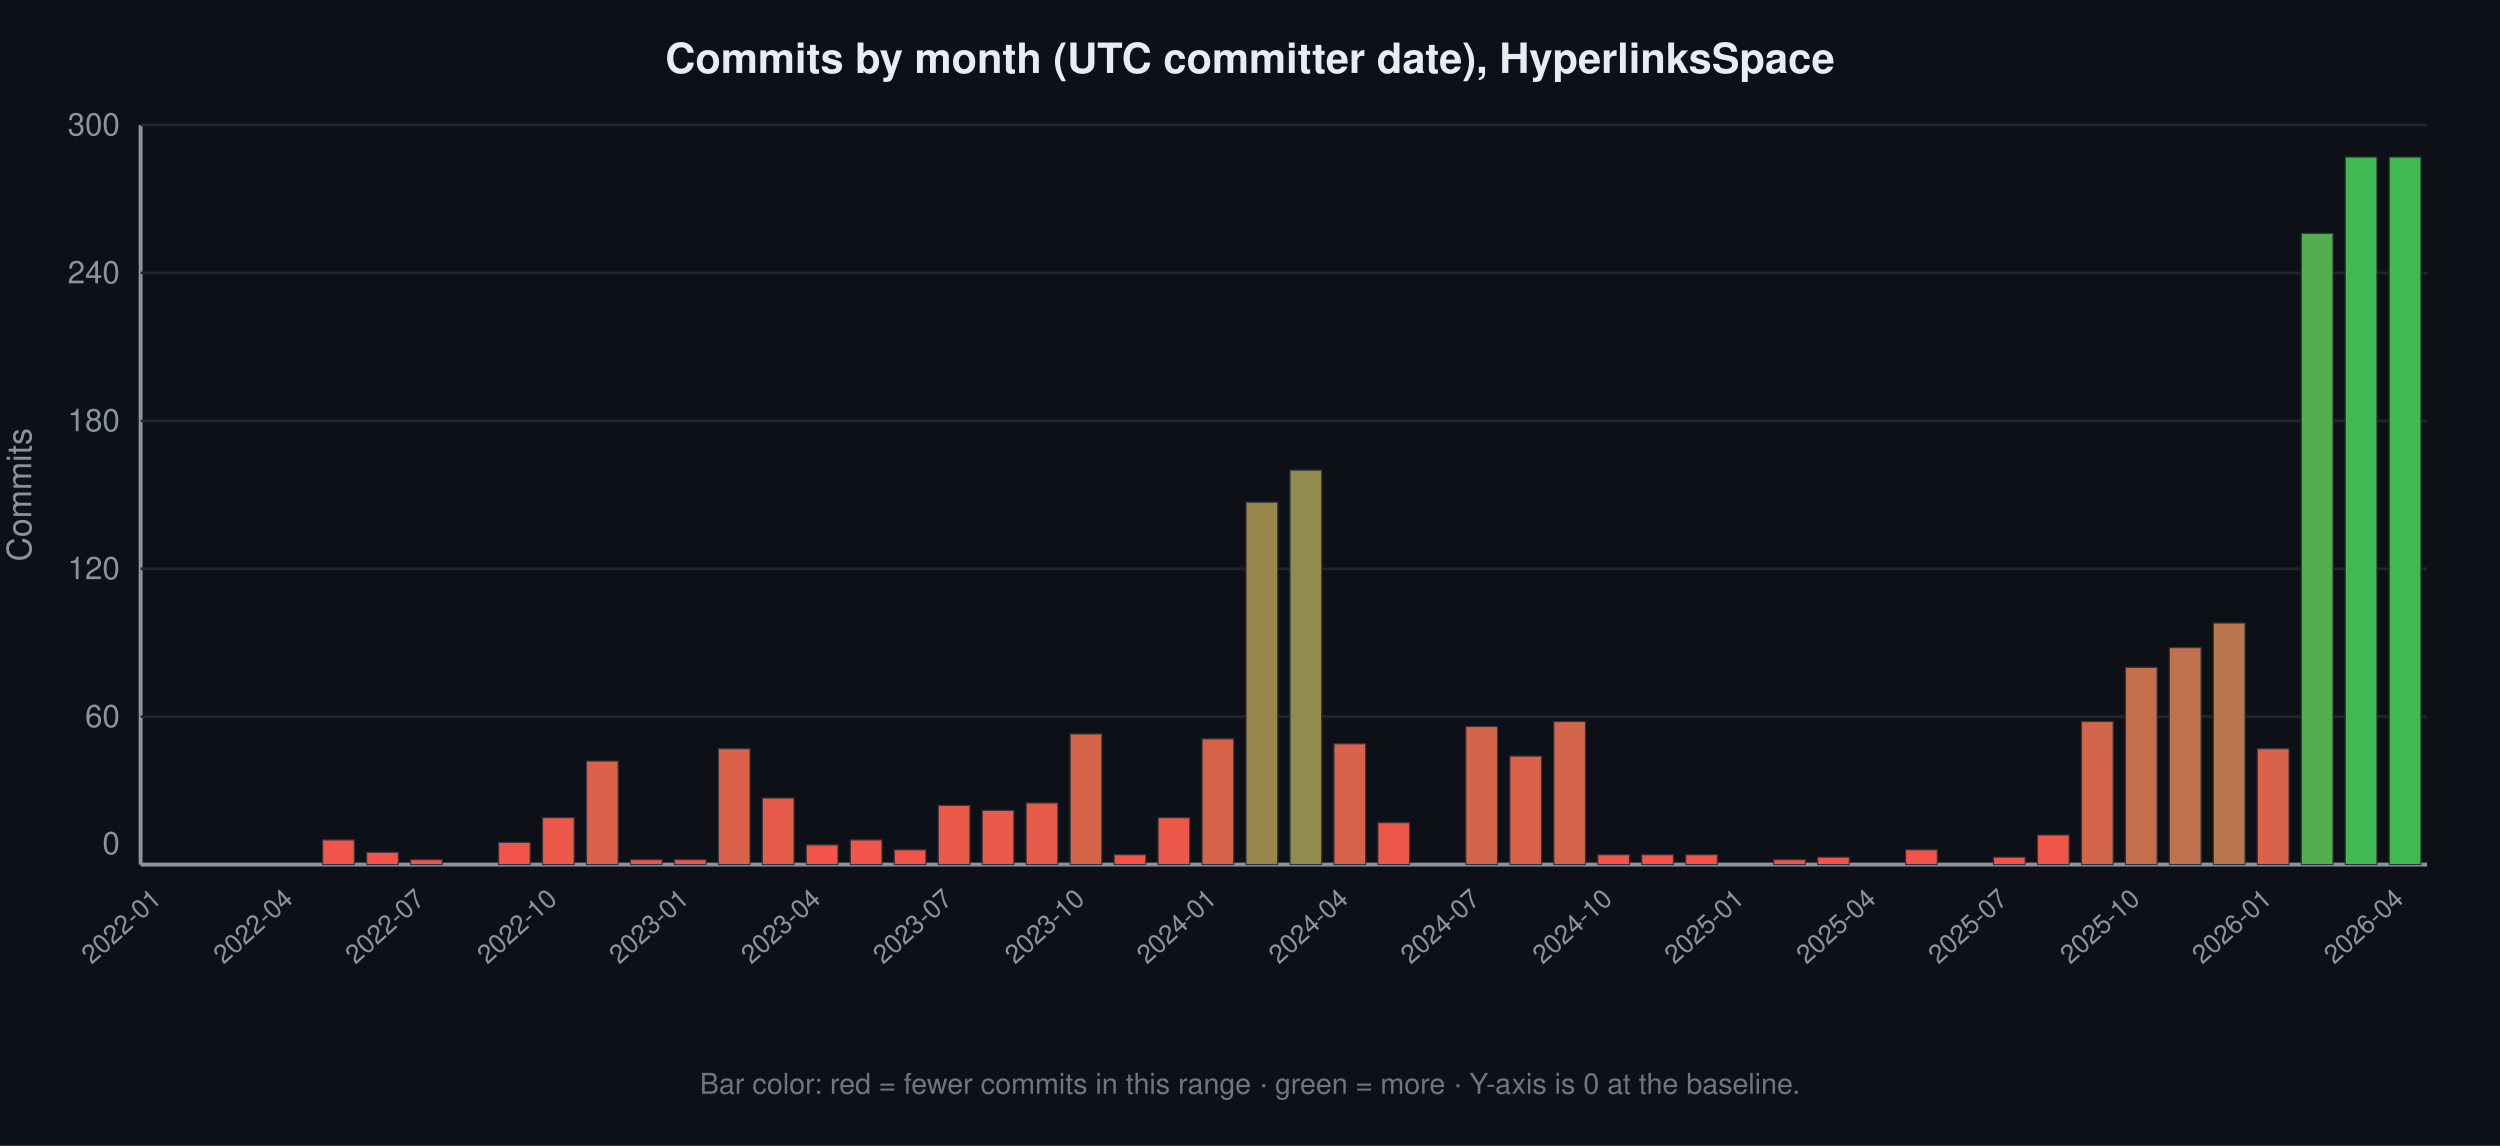
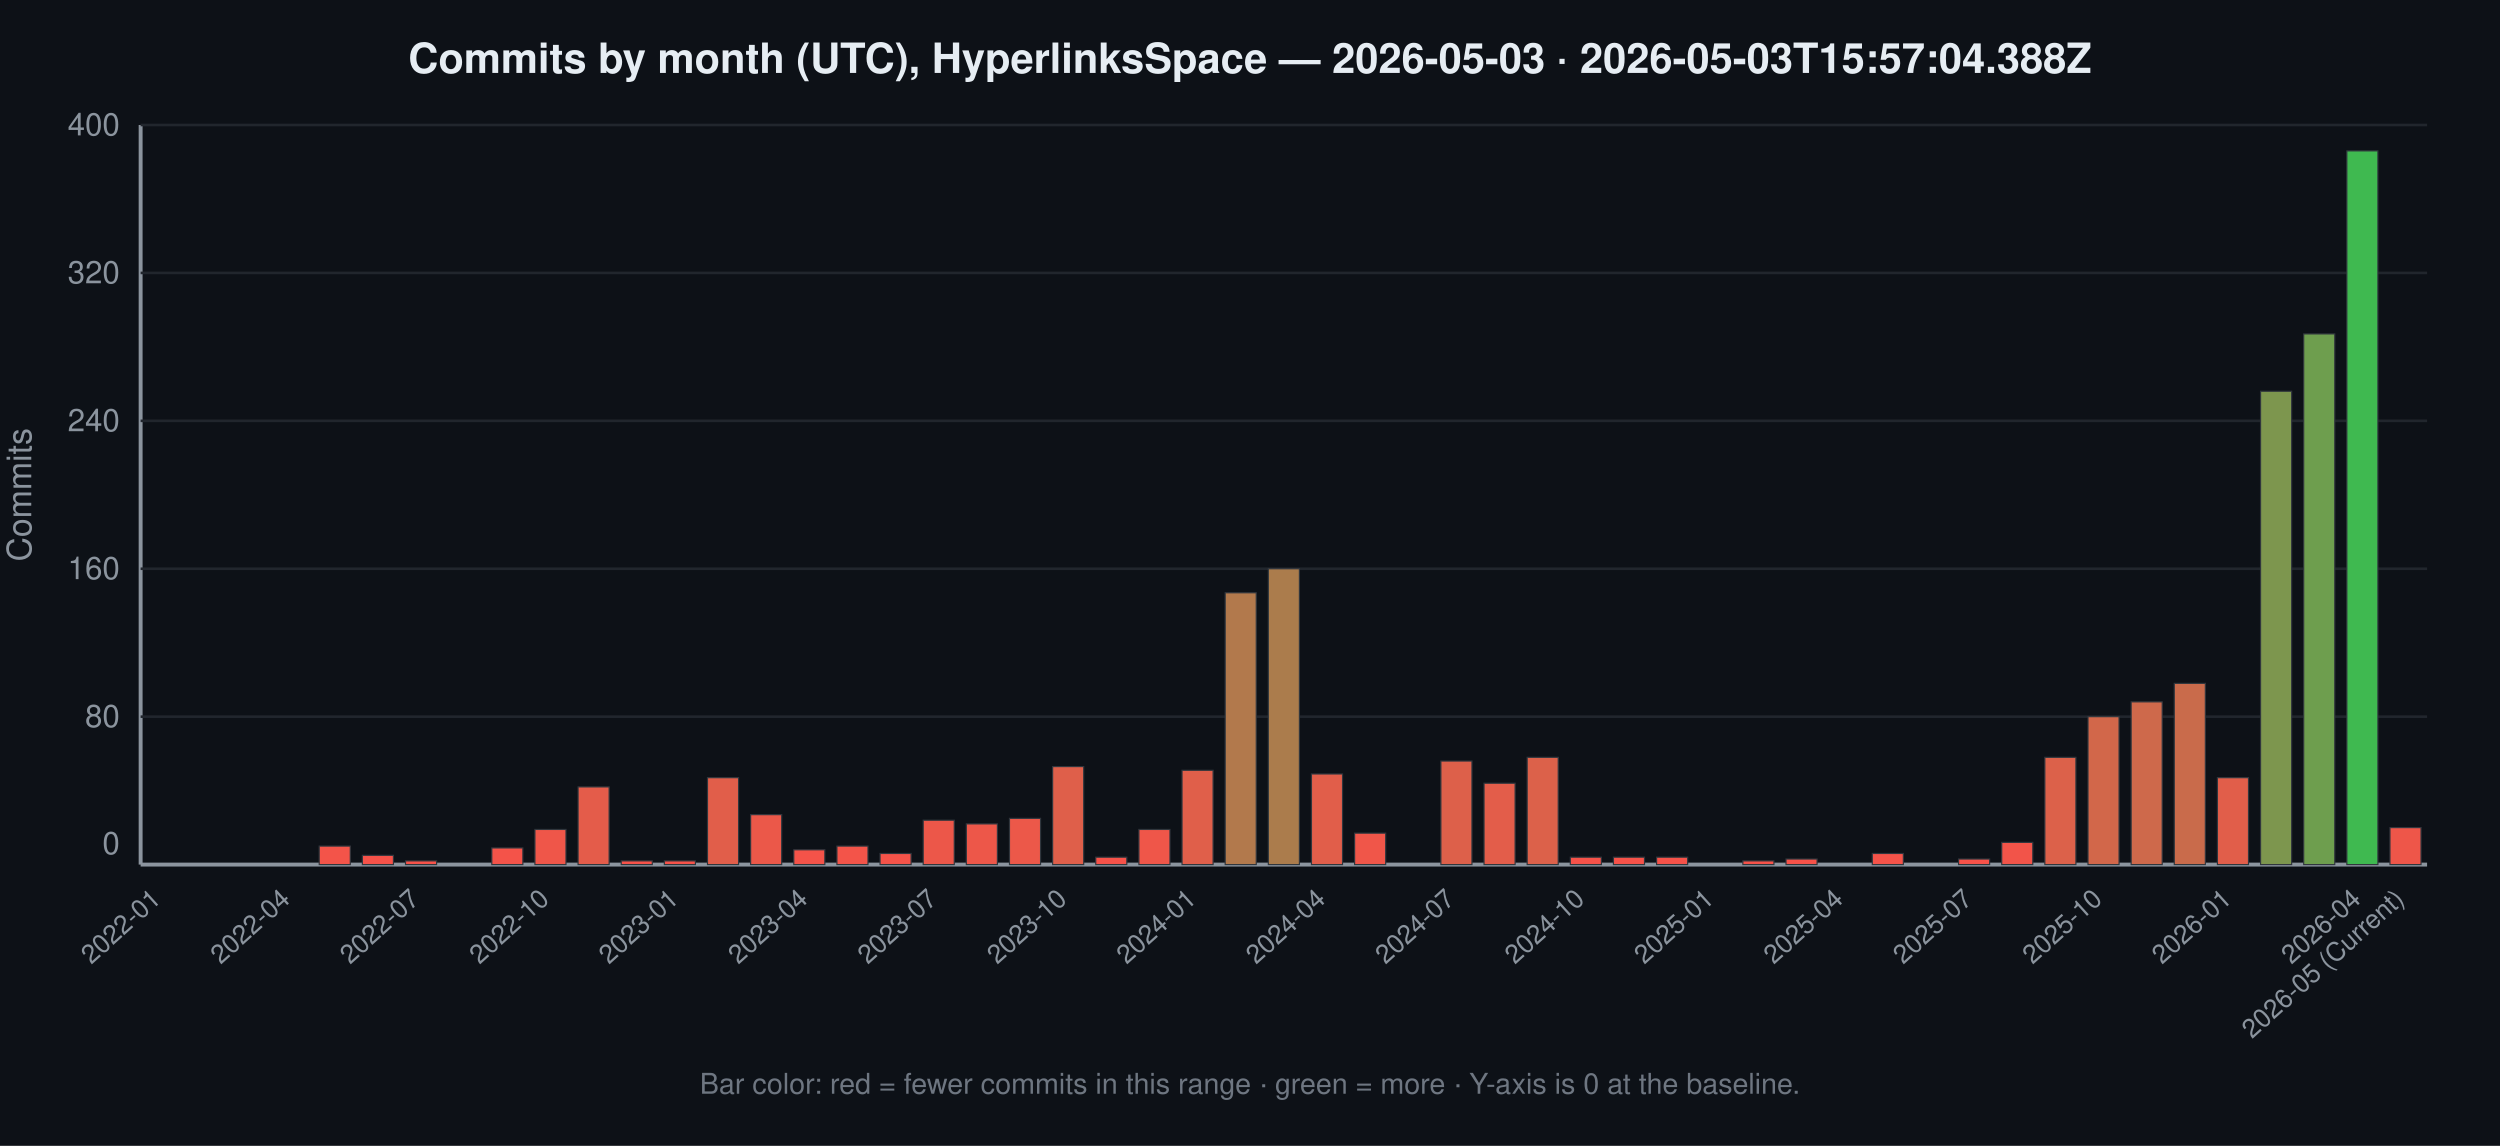
- <svg xmlns="http://www.w3.org/2000/svg" viewBox="0 0 960 440" width="960" height="440" role="img" aria-label="Commits by month (UTC committer date), HyperlinksSpace">
+ <svg xmlns="http://www.w3.org/2000/svg" viewBox="0 0 960 440" width="960" height="440" role="img" aria-label="Commits by month (UTC), HyperlinksSpace — 2026-05-03 · 2026-05-03T15:57:04.388Z">
  <rect x="0" y="0" width="100%" height="100%" fill="#0d1117" />
-   <text x="480" y="28" text-anchor="middle" fill="#e6edf3" font-family="system-ui,Segoe UI,Helvetica,Arial,sans-serif" font-size="16" font-weight="600">Commits by month (UTC committer date), HyperlinksSpace</text>
+   <text x="480" y="28" text-anchor="middle" fill="#e6edf3" font-family="system-ui,Segoe UI,Helvetica,Arial,sans-serif" font-size="16" font-weight="600">Commits by month (UTC), HyperlinksSpace — 2026-05-03 · 2026-05-03T15:57:04.388Z</text>
  <line x1="54" y1="332" x2="932" y2="332" stroke="#8b949e" stroke-width="1.5" />
  <line x1="54" y1="48" x2="54" y2="332" stroke="#8b949e" stroke-width="1.5" />
  <text x="46" y="328" text-anchor="end" fill="#8b949e" font-family="system-ui,Segoe UI,Helvetica,Arial,sans-serif" font-size="12">0</text>
  <line x1="54" y1="275.2" x2="932" y2="275.2" stroke="#21262d" stroke-width="1" />
-   <text x="46" y="279.2" text-anchor="end" fill="#8b949e" font-family="system-ui,Segoe UI,Helvetica,Arial,sans-serif" font-size="12">60</text>
+   <text x="46" y="279.2" text-anchor="end" fill="#8b949e" font-family="system-ui,Segoe UI,Helvetica,Arial,sans-serif" font-size="12">80</text>
  <line x1="54" y1="218.4" x2="932" y2="218.4" stroke="#21262d" stroke-width="1" />
-   <text x="46" y="222.4" text-anchor="end" fill="#8b949e" font-family="system-ui,Segoe UI,Helvetica,Arial,sans-serif" font-size="12">120</text>
+   <text x="46" y="222.4" text-anchor="end" fill="#8b949e" font-family="system-ui,Segoe UI,Helvetica,Arial,sans-serif" font-size="12">160</text>
  <line x1="54" y1="161.6" x2="932" y2="161.6" stroke="#21262d" stroke-width="1" />
-   <text x="46" y="165.6" text-anchor="end" fill="#8b949e" font-family="system-ui,Segoe UI,Helvetica,Arial,sans-serif" font-size="12">180</text>
+   <text x="46" y="165.6" text-anchor="end" fill="#8b949e" font-family="system-ui,Segoe UI,Helvetica,Arial,sans-serif" font-size="12">240</text>
  <line x1="54" y1="104.8" x2="932" y2="104.8" stroke="#21262d" stroke-width="1" />
-   <text x="46" y="108.8" text-anchor="end" fill="#8b949e" font-family="system-ui,Segoe UI,Helvetica,Arial,sans-serif" font-size="12">240</text>
+   <text x="46" y="108.8" text-anchor="end" fill="#8b949e" font-family="system-ui,Segoe UI,Helvetica,Arial,sans-serif" font-size="12">320</text>
  <line x1="54" y1="48" x2="932" y2="48" stroke="#21262d" stroke-width="1" />
-   <text x="46" y="52" text-anchor="end" fill="#8b949e" font-family="system-ui,Segoe UI,Helvetica,Arial,sans-serif" font-size="12">300</text>
+   <text x="46" y="52" text-anchor="end" fill="#8b949e" font-family="system-ui,Segoe UI,Helvetica,Arial,sans-serif" font-size="12">400</text>
  <text transform="translate(12,190) rotate(-90)" text-anchor="middle" fill="#8b949e" font-family="system-ui,Segoe UI,Helvetica,Arial,sans-serif" font-size="13">Commits</text>
-   <rect x="56.36" y="332.00" width="12.16" height="0.00" fill="rgb(248,81,73)" stroke="#30363d" stroke-width="0.45" />
-   <rect x="73.25" y="332.00" width="12.16" height="0.00" fill="rgb(248,81,73)" stroke="#30363d" stroke-width="0.45" />
-   <rect x="90.13" y="332.00" width="12.16" height="0.00" fill="rgb(248,81,73)" stroke="#30363d" stroke-width="0.45" />
-   <rect x="107.02" y="332.00" width="12.16" height="0.00" fill="rgb(248,81,73)" stroke="#30363d" stroke-width="0.45" />
-   <rect x="123.90" y="322.53" width="12.16" height="9.47" fill="rgb(242,85,73)" stroke="#30363d" stroke-width="0.45" />
-   <rect x="140.79" y="327.27" width="12.16" height="4.73" fill="rgb(245,83,73)" stroke="#30363d" stroke-width="0.45" />
-   <rect x="157.67" y="330.11" width="12.16" height="1.89" fill="rgb(247,82,73)" stroke="#30363d" stroke-width="0.45" />
-   <rect x="174.56" y="332.00" width="12.16" height="0.00" fill="rgb(248,81,73)" stroke="#30363d" stroke-width="0.45" />
-   <rect x="191.44" y="323.48" width="12.16" height="8.52" fill="rgb(242,84,73)" stroke="#30363d" stroke-width="0.45" />
-   <rect x="208.33" y="314.01" width="12.16" height="17.99" fill="rgb(236,88,73)" stroke="#30363d" stroke-width="0.45" />
-   <rect x="225.21" y="292.24" width="12.16" height="39.76" fill="rgb(221,96,74)" stroke="#30363d" stroke-width="0.45" />
-   <rect x="242.09" y="330.11" width="12.16" height="1.89" fill="rgb(247,82,73)" stroke="#30363d" stroke-width="0.45" />
-   <rect x="258.98" y="330.11" width="12.16" height="1.89" fill="rgb(247,82,73)" stroke="#30363d" stroke-width="0.45" />
-   <rect x="275.86" y="287.51" width="12.16" height="44.49" fill="rgb(218,98,74)" stroke="#30363d" stroke-width="0.45" />
-   <rect x="292.75" y="306.44" width="12.16" height="25.56" fill="rgb(231,91,74)" stroke="#30363d" stroke-width="0.45" />
-   <rect x="309.63" y="324.43" width="12.16" height="7.57" fill="rgb(243,84,73)" stroke="#30363d" stroke-width="0.45" />
-   <rect x="326.52" y="322.53" width="12.16" height="9.47" fill="rgb(242,85,73)" stroke="#30363d" stroke-width="0.45" />
-   <rect x="343.40" y="326.32" width="12.16" height="5.68" fill="rgb(244,83,73)" stroke="#30363d" stroke-width="0.45" />
-   <rect x="360.29" y="309.28" width="12.16" height="22.72" fill="rgb(233,90,74)" stroke="#30363d" stroke-width="0.45" />
-   <rect x="377.17" y="311.17" width="12.16" height="20.83" fill="rgb(234,89,74)" stroke="#30363d" stroke-width="0.45" />
-   <rect x="394.06" y="308.33" width="12.16" height="23.67" fill="rgb(232,90,74)" stroke="#30363d" stroke-width="0.45" />
-   <rect x="410.94" y="281.83" width="12.16" height="50.17" fill="rgb(214,100,74)" stroke="#30363d" stroke-width="0.45" />
-   <rect x="427.83" y="328.21" width="12.16" height="3.79" fill="rgb(245,82,73)" stroke="#30363d" stroke-width="0.45" />
-   <rect x="444.71" y="314.01" width="12.16" height="17.99" fill="rgb(236,88,73)" stroke="#30363d" stroke-width="0.45" />
-   <rect x="461.59" y="283.72" width="12.16" height="48.28" fill="rgb(215,99,74)" stroke="#30363d" stroke-width="0.45" />
-   <rect x="478.48" y="192.84" width="12.16" height="139.16" fill="rgb(153,134,77)" stroke="#30363d" stroke-width="0.45" />
-   <rect x="495.36" y="180.53" width="12.16" height="151.47" fill="rgb(145,139,77)" stroke="#30363d" stroke-width="0.45" />
-   <rect x="512.25" y="285.61" width="12.16" height="46.39" fill="rgb(216,99,74)" stroke="#30363d" stroke-width="0.45" />
-   <rect x="529.13" y="315.91" width="12.16" height="16.09" fill="rgb(237,87,73)" stroke="#30363d" stroke-width="0.45" />
-   <rect x="546.02" y="332.00" width="12.16" height="0.00" fill="rgb(248,81,73)" stroke="#30363d" stroke-width="0.45" />
-   <rect x="562.90" y="278.99" width="12.16" height="53.01" fill="rgb(212,101,74)" stroke="#30363d" stroke-width="0.45" />
-   <rect x="579.79" y="290.35" width="12.16" height="41.65" fill="rgb(220,97,74)" stroke="#30363d" stroke-width="0.45" />
-   <rect x="596.67" y="277.09" width="12.16" height="54.91" fill="rgb(211,102,74)" stroke="#30363d" stroke-width="0.45" />
-   <rect x="613.56" y="328.21" width="12.16" height="3.79" fill="rgb(245,82,73)" stroke="#30363d" stroke-width="0.45" />
-   <rect x="630.44" y="328.21" width="12.16" height="3.79" fill="rgb(245,82,73)" stroke="#30363d" stroke-width="0.45" />
-   <rect x="647.33" y="328.21" width="12.16" height="3.79" fill="rgb(245,82,73)" stroke="#30363d" stroke-width="0.45" />
-   <rect x="664.21" y="332.00" width="12.16" height="0.00" fill="rgb(248,81,73)" stroke="#30363d" stroke-width="0.45" />
-   <rect x="681.09" y="330.11" width="12.16" height="1.89" fill="rgb(247,82,73)" stroke="#30363d" stroke-width="0.45" />
-   <rect x="697.98" y="329.16" width="12.16" height="2.84" fill="rgb(246,82,73)" stroke="#30363d" stroke-width="0.45" />
-   <rect x="714.86" y="332.00" width="12.16" height="0.00" fill="rgb(248,81,73)" stroke="#30363d" stroke-width="0.45" />
-   <rect x="731.75" y="326.32" width="12.16" height="5.68" fill="rgb(244,83,73)" stroke="#30363d" stroke-width="0.45" />
-   <rect x="748.63" y="332.00" width="12.16" height="0.00" fill="rgb(248,81,73)" stroke="#30363d" stroke-width="0.45" />
-   <rect x="765.52" y="329.16" width="12.16" height="2.84" fill="rgb(246,82,73)" stroke="#30363d" stroke-width="0.45" />
-   <rect x="782.40" y="320.64" width="12.16" height="11.36" fill="rgb(240,85,73)" stroke="#30363d" stroke-width="0.45" />
-   <rect x="799.29" y="277.09" width="12.16" height="54.91" fill="rgb(211,102,74)" stroke="#30363d" stroke-width="0.45" />
-   <rect x="816.17" y="256.27" width="12.16" height="75.73" fill="rgb(196,110,75)" stroke="#30363d" stroke-width="0.45" />
-   <rect x="833.06" y="248.69" width="12.16" height="83.31" fill="rgb(191,113,75)" stroke="#30363d" stroke-width="0.45" />
-   <rect x="849.94" y="239.23" width="12.16" height="92.77" fill="rgb(185,117,75)" stroke="#30363d" stroke-width="0.45" />
-   <rect x="866.83" y="287.51" width="12.16" height="44.49" fill="rgb(218,98,74)" stroke="#30363d" stroke-width="0.45" />
-   <rect x="883.71" y="89.65" width="12.16" height="242.35" fill="rgb(83,174,79)" stroke="#30363d" stroke-width="0.45" />
-   <rect x="900.59" y="60.31" width="12.16" height="271.69" fill="rgb(63,185,80)" stroke="#30363d" stroke-width="0.45" />
-   <rect x="917.48" y="60.31" width="12.16" height="271.69" fill="rgb(63,185,80)" stroke="#30363d" stroke-width="0.45" />
-   <g transform="translate(62.44,346) rotate(-42)">
+   <rect x="56.32" y="332.00" width="11.93" height="0.00" fill="rgb(248,81,73)" stroke="#30363d" stroke-width="0.45" />
+   <rect x="72.89" y="332.00" width="11.93" height="0.00" fill="rgb(248,81,73)" stroke="#30363d" stroke-width="0.45" />
+   <rect x="89.45" y="332.00" width="11.93" height="0.00" fill="rgb(248,81,73)" stroke="#30363d" stroke-width="0.45" />
+   <rect x="106.02" y="332.00" width="11.93" height="0.00" fill="rgb(248,81,73)" stroke="#30363d" stroke-width="0.45" />
+   <rect x="122.58" y="324.90" width="11.93" height="7.10" fill="rgb(243,84,73)" stroke="#30363d" stroke-width="0.45" />
+   <rect x="139.15" y="328.45" width="11.93" height="3.55" fill="rgb(246,82,73)" stroke="#30363d" stroke-width="0.45" />
+   <rect x="155.72" y="330.58" width="11.93" height="1.42" fill="rgb(247,82,73)" stroke="#30363d" stroke-width="0.45" />
+   <rect x="172.28" y="332.00" width="11.93" height="0.00" fill="rgb(248,81,73)" stroke="#30363d" stroke-width="0.45" />
+   <rect x="188.85" y="325.61" width="11.93" height="6.39" fill="rgb(244,83,73)" stroke="#30363d" stroke-width="0.45" />
+   <rect x="205.41" y="318.51" width="11.93" height="13.49" fill="rgb(239,86,73)" stroke="#30363d" stroke-width="0.45" />
+   <rect x="221.98" y="302.18" width="11.93" height="29.82" fill="rgb(228,92,74)" stroke="#30363d" stroke-width="0.45" />
+   <rect x="238.55" y="330.58" width="11.93" height="1.42" fill="rgb(247,82,73)" stroke="#30363d" stroke-width="0.45" />
+   <rect x="255.11" y="330.58" width="11.93" height="1.42" fill="rgb(247,82,73)" stroke="#30363d" stroke-width="0.45" />
+   <rect x="271.68" y="298.63" width="11.93" height="33.37" fill="rgb(225,94,74)" stroke="#30363d" stroke-width="0.45" />
+   <rect x="288.24" y="312.83" width="11.93" height="19.17" fill="rgb(235,88,73)" stroke="#30363d" stroke-width="0.45" />
+   <rect x="304.81" y="326.32" width="11.93" height="5.68" fill="rgb(244,83,73)" stroke="#30363d" stroke-width="0.45" />
+   <rect x="321.38" y="324.90" width="11.93" height="7.10" fill="rgb(243,84,73)" stroke="#30363d" stroke-width="0.45" />
+   <rect x="337.94" y="327.74" width="11.93" height="4.26" fill="rgb(245,83,73)" stroke="#30363d" stroke-width="0.45" />
+   <rect x="354.51" y="314.96" width="11.93" height="17.04" fill="rgb(236,87,73)" stroke="#30363d" stroke-width="0.45" />
+   <rect x="371.07" y="316.38" width="11.93" height="15.62" fill="rgb(237,87,73)" stroke="#30363d" stroke-width="0.45" />
+   <rect x="387.64" y="314.25" width="11.93" height="17.75" fill="rgb(236,88,73)" stroke="#30363d" stroke-width="0.45" />
+   <rect x="404.21" y="294.37" width="11.93" height="37.63" fill="rgb(223,95,74)" stroke="#30363d" stroke-width="0.45" />
+   <rect x="420.77" y="329.16" width="11.93" height="2.84" fill="rgb(246,82,73)" stroke="#30363d" stroke-width="0.45" />
+   <rect x="437.34" y="318.51" width="11.93" height="13.49" fill="rgb(239,86,73)" stroke="#30363d" stroke-width="0.45" />
+   <rect x="453.90" y="295.79" width="11.93" height="36.21" fill="rgb(224,95,74)" stroke="#30363d" stroke-width="0.45" />
+   <rect x="470.47" y="227.63" width="11.93" height="104.37" fill="rgb(178,121,76)" stroke="#30363d" stroke-width="0.45" />
+   <rect x="487.04" y="218.40" width="11.93" height="113.60" fill="rgb(171,124,76)" stroke="#30363d" stroke-width="0.45" />
+   <rect x="503.60" y="297.21" width="11.93" height="34.79" fill="rgb(225,94,74)" stroke="#30363d" stroke-width="0.45" />
+   <rect x="520.17" y="319.93" width="11.93" height="12.07" fill="rgb(240,86,73)" stroke="#30363d" stroke-width="0.45" />
+   <rect x="536.73" y="332.00" width="11.93" height="0.00" fill="rgb(248,81,73)" stroke="#30363d" stroke-width="0.45" />
+   <rect x="553.30" y="292.24" width="11.93" height="39.76" fill="rgb(221,96,74)" stroke="#30363d" stroke-width="0.45" />
+   <rect x="569.87" y="300.76" width="11.93" height="31.24" fill="rgb(227,93,74)" stroke="#30363d" stroke-width="0.45" />
+   <rect x="586.43" y="290.82" width="11.93" height="41.18" fill="rgb(220,97,74)" stroke="#30363d" stroke-width="0.45" />
+   <rect x="603.00" y="329.16" width="11.93" height="2.84" fill="rgb(246,82,73)" stroke="#30363d" stroke-width="0.45" />
+   <rect x="619.56" y="329.16" width="11.93" height="2.84" fill="rgb(246,82,73)" stroke="#30363d" stroke-width="0.45" />
+   <rect x="636.13" y="329.16" width="11.93" height="2.84" fill="rgb(246,82,73)" stroke="#30363d" stroke-width="0.45" />
+   <rect x="652.70" y="332.00" width="11.93" height="0.00" fill="rgb(248,81,73)" stroke="#30363d" stroke-width="0.45" />
+   <rect x="669.26" y="330.58" width="11.93" height="1.42" fill="rgb(247,82,73)" stroke="#30363d" stroke-width="0.45" />
+   <rect x="685.83" y="329.87" width="11.93" height="2.13" fill="rgb(247,82,73)" stroke="#30363d" stroke-width="0.45" />
+   <rect x="702.39" y="332.00" width="11.93" height="0.00" fill="rgb(248,81,73)" stroke="#30363d" stroke-width="0.45" />
+   <rect x="718.96" y="327.74" width="11.93" height="4.26" fill="rgb(245,83,73)" stroke="#30363d" stroke-width="0.45" />
+   <rect x="735.53" y="332.00" width="11.93" height="0.00" fill="rgb(248,81,73)" stroke="#30363d" stroke-width="0.45" />
+   <rect x="752.09" y="329.87" width="11.93" height="2.13" fill="rgb(247,82,73)" stroke="#30363d" stroke-width="0.45" />
+   <rect x="768.66" y="323.48" width="11.93" height="8.52" fill="rgb(242,84,73)" stroke="#30363d" stroke-width="0.45" />
+   <rect x="785.22" y="290.82" width="11.93" height="41.18" fill="rgb(220,97,74)" stroke="#30363d" stroke-width="0.45" />
+   <rect x="801.79" y="275.20" width="11.93" height="56.80" fill="rgb(210,103,74)" stroke="#30363d" stroke-width="0.45" />
+   <rect x="818.36" y="269.52" width="11.93" height="62.48" fill="rgb(206,105,75)" stroke="#30363d" stroke-width="0.45" />
+   <rect x="834.92" y="262.42" width="11.93" height="69.58" fill="rgb(201,107,75)" stroke="#30363d" stroke-width="0.45" />
+   <rect x="851.49" y="298.63" width="11.93" height="33.37" fill="rgb(225,94,74)" stroke="#30363d" stroke-width="0.45" />
+   <rect x="868.06" y="150.24" width="11.93" height="181.76" fill="rgb(125,150,78)" stroke="#30363d" stroke-width="0.45" />
+   <rect x="884.62" y="128.23" width="11.93" height="203.77" fill="rgb(110,158,78)" stroke="#30363d" stroke-width="0.45" />
+   <rect x="901.19" y="57.94" width="11.93" height="274.06" fill="rgb(63,185,80)" stroke="#30363d" stroke-width="0.45" />
+   <rect x="917.75" y="317.80" width="11.93" height="14.20" fill="rgb(238,86,73)" stroke="#30363d" stroke-width="0.45" />
+   <g transform="translate(62.28,346) rotate(-42)">
    <text text-anchor="end" fill="#8b949e" font-family="system-ui,Segoe UI,Helvetica,Arial,sans-serif" font-size="10">2022-01</text>
  </g>
-   <g transform="translate(113.10,346) rotate(-42)">
+   <g transform="translate(111.98,346) rotate(-42)">
    <text text-anchor="end" fill="#8b949e" font-family="system-ui,Segoe UI,Helvetica,Arial,sans-serif" font-size="10">2022-04</text>
  </g>
-   <g transform="translate(163.75,346) rotate(-42)">
+   <g transform="translate(161.68,346) rotate(-42)">
    <text text-anchor="end" fill="#8b949e" font-family="system-ui,Segoe UI,Helvetica,Arial,sans-serif" font-size="10">2022-07</text>
  </g>
-   <g transform="translate(214.40,346) rotate(-42)">
+   <g transform="translate(211.38,346) rotate(-42)">
    <text text-anchor="end" fill="#8b949e" font-family="system-ui,Segoe UI,Helvetica,Arial,sans-serif" font-size="10">2022-10</text>
  </g>
-   <g transform="translate(265.06,346) rotate(-42)">
+   <g transform="translate(261.08,346) rotate(-42)">
    <text text-anchor="end" fill="#8b949e" font-family="system-ui,Segoe UI,Helvetica,Arial,sans-serif" font-size="10">2023-01</text>
  </g>
-   <g transform="translate(315.71,346) rotate(-42)">
+   <g transform="translate(310.77,346) rotate(-42)">
    <text text-anchor="end" fill="#8b949e" font-family="system-ui,Segoe UI,Helvetica,Arial,sans-serif" font-size="10">2023-04</text>
  </g>
-   <g transform="translate(366.37,346) rotate(-42)">
+   <g transform="translate(360.47,346) rotate(-42)">
    <text text-anchor="end" fill="#8b949e" font-family="system-ui,Segoe UI,Helvetica,Arial,sans-serif" font-size="10">2023-07</text>
  </g>
-   <g transform="translate(417.02,346) rotate(-42)">
+   <g transform="translate(410.17,346) rotate(-42)">
    <text text-anchor="end" fill="#8b949e" font-family="system-ui,Segoe UI,Helvetica,Arial,sans-serif" font-size="10">2023-10</text>
  </g>
-   <g transform="translate(467.67,346) rotate(-42)">
+   <g transform="translate(459.87,346) rotate(-42)">
    <text text-anchor="end" fill="#8b949e" font-family="system-ui,Segoe UI,Helvetica,Arial,sans-serif" font-size="10">2024-01</text>
  </g>
-   <g transform="translate(518.33,346) rotate(-42)">
+   <g transform="translate(509.57,346) rotate(-42)">
    <text text-anchor="end" fill="#8b949e" font-family="system-ui,Segoe UI,Helvetica,Arial,sans-serif" font-size="10">2024-04</text>
  </g>
-   <g transform="translate(568.98,346) rotate(-42)">
+   <g transform="translate(559.26,346) rotate(-42)">
    <text text-anchor="end" fill="#8b949e" font-family="system-ui,Segoe UI,Helvetica,Arial,sans-serif" font-size="10">2024-07</text>
  </g>
-   <g transform="translate(619.63,346) rotate(-42)">
+   <g transform="translate(608.96,346) rotate(-42)">
    <text text-anchor="end" fill="#8b949e" font-family="system-ui,Segoe UI,Helvetica,Arial,sans-serif" font-size="10">2024-10</text>
  </g>
-   <g transform="translate(670.29,346) rotate(-42)">
+   <g transform="translate(658.66,346) rotate(-42)">
    <text text-anchor="end" fill="#8b949e" font-family="system-ui,Segoe UI,Helvetica,Arial,sans-serif" font-size="10">2025-01</text>
  </g>
-   <g transform="translate(720.94,346) rotate(-42)">
+   <g transform="translate(708.36,346) rotate(-42)">
    <text text-anchor="end" fill="#8b949e" font-family="system-ui,Segoe UI,Helvetica,Arial,sans-serif" font-size="10">2025-04</text>
  </g>
-   <g transform="translate(771.60,346) rotate(-42)">
+   <g transform="translate(758.06,346) rotate(-42)">
    <text text-anchor="end" fill="#8b949e" font-family="system-ui,Segoe UI,Helvetica,Arial,sans-serif" font-size="10">2025-07</text>
  </g>
-   <g transform="translate(822.25,346) rotate(-42)">
+   <g transform="translate(807.75,346) rotate(-42)">
    <text text-anchor="end" fill="#8b949e" font-family="system-ui,Segoe UI,Helvetica,Arial,sans-serif" font-size="10">2025-10</text>
  </g>
-   <g transform="translate(872.90,346) rotate(-42)">
+   <g transform="translate(857.45,346) rotate(-42)">
    <text text-anchor="end" fill="#8b949e" font-family="system-ui,Segoe UI,Helvetica,Arial,sans-serif" font-size="10">2026-01</text>
  </g>
-   <g transform="translate(923.56,346) rotate(-42)">
+   <g transform="translate(907.15,346) rotate(-42)">
    <text text-anchor="end" fill="#8b949e" font-family="system-ui,Segoe UI,Helvetica,Arial,sans-serif" font-size="10">2026-04</text>
+   </g>
+   <g transform="translate(923.72,346) rotate(-42)">
+     <text text-anchor="end" fill="#8b949e" font-family="system-ui,Segoe UI,Helvetica,Arial,sans-serif" font-size="10">2026-05 (Current)</text>
  </g>
  <text x="480" y="420" text-anchor="middle" fill="#6e7681" font-family="system-ui,Segoe UI,Helvetica,Arial,sans-serif" font-size="11">Bar color: red = fewer commits in this range · green = more · Y-axis is 0 at the baseline.</text>
</svg>
